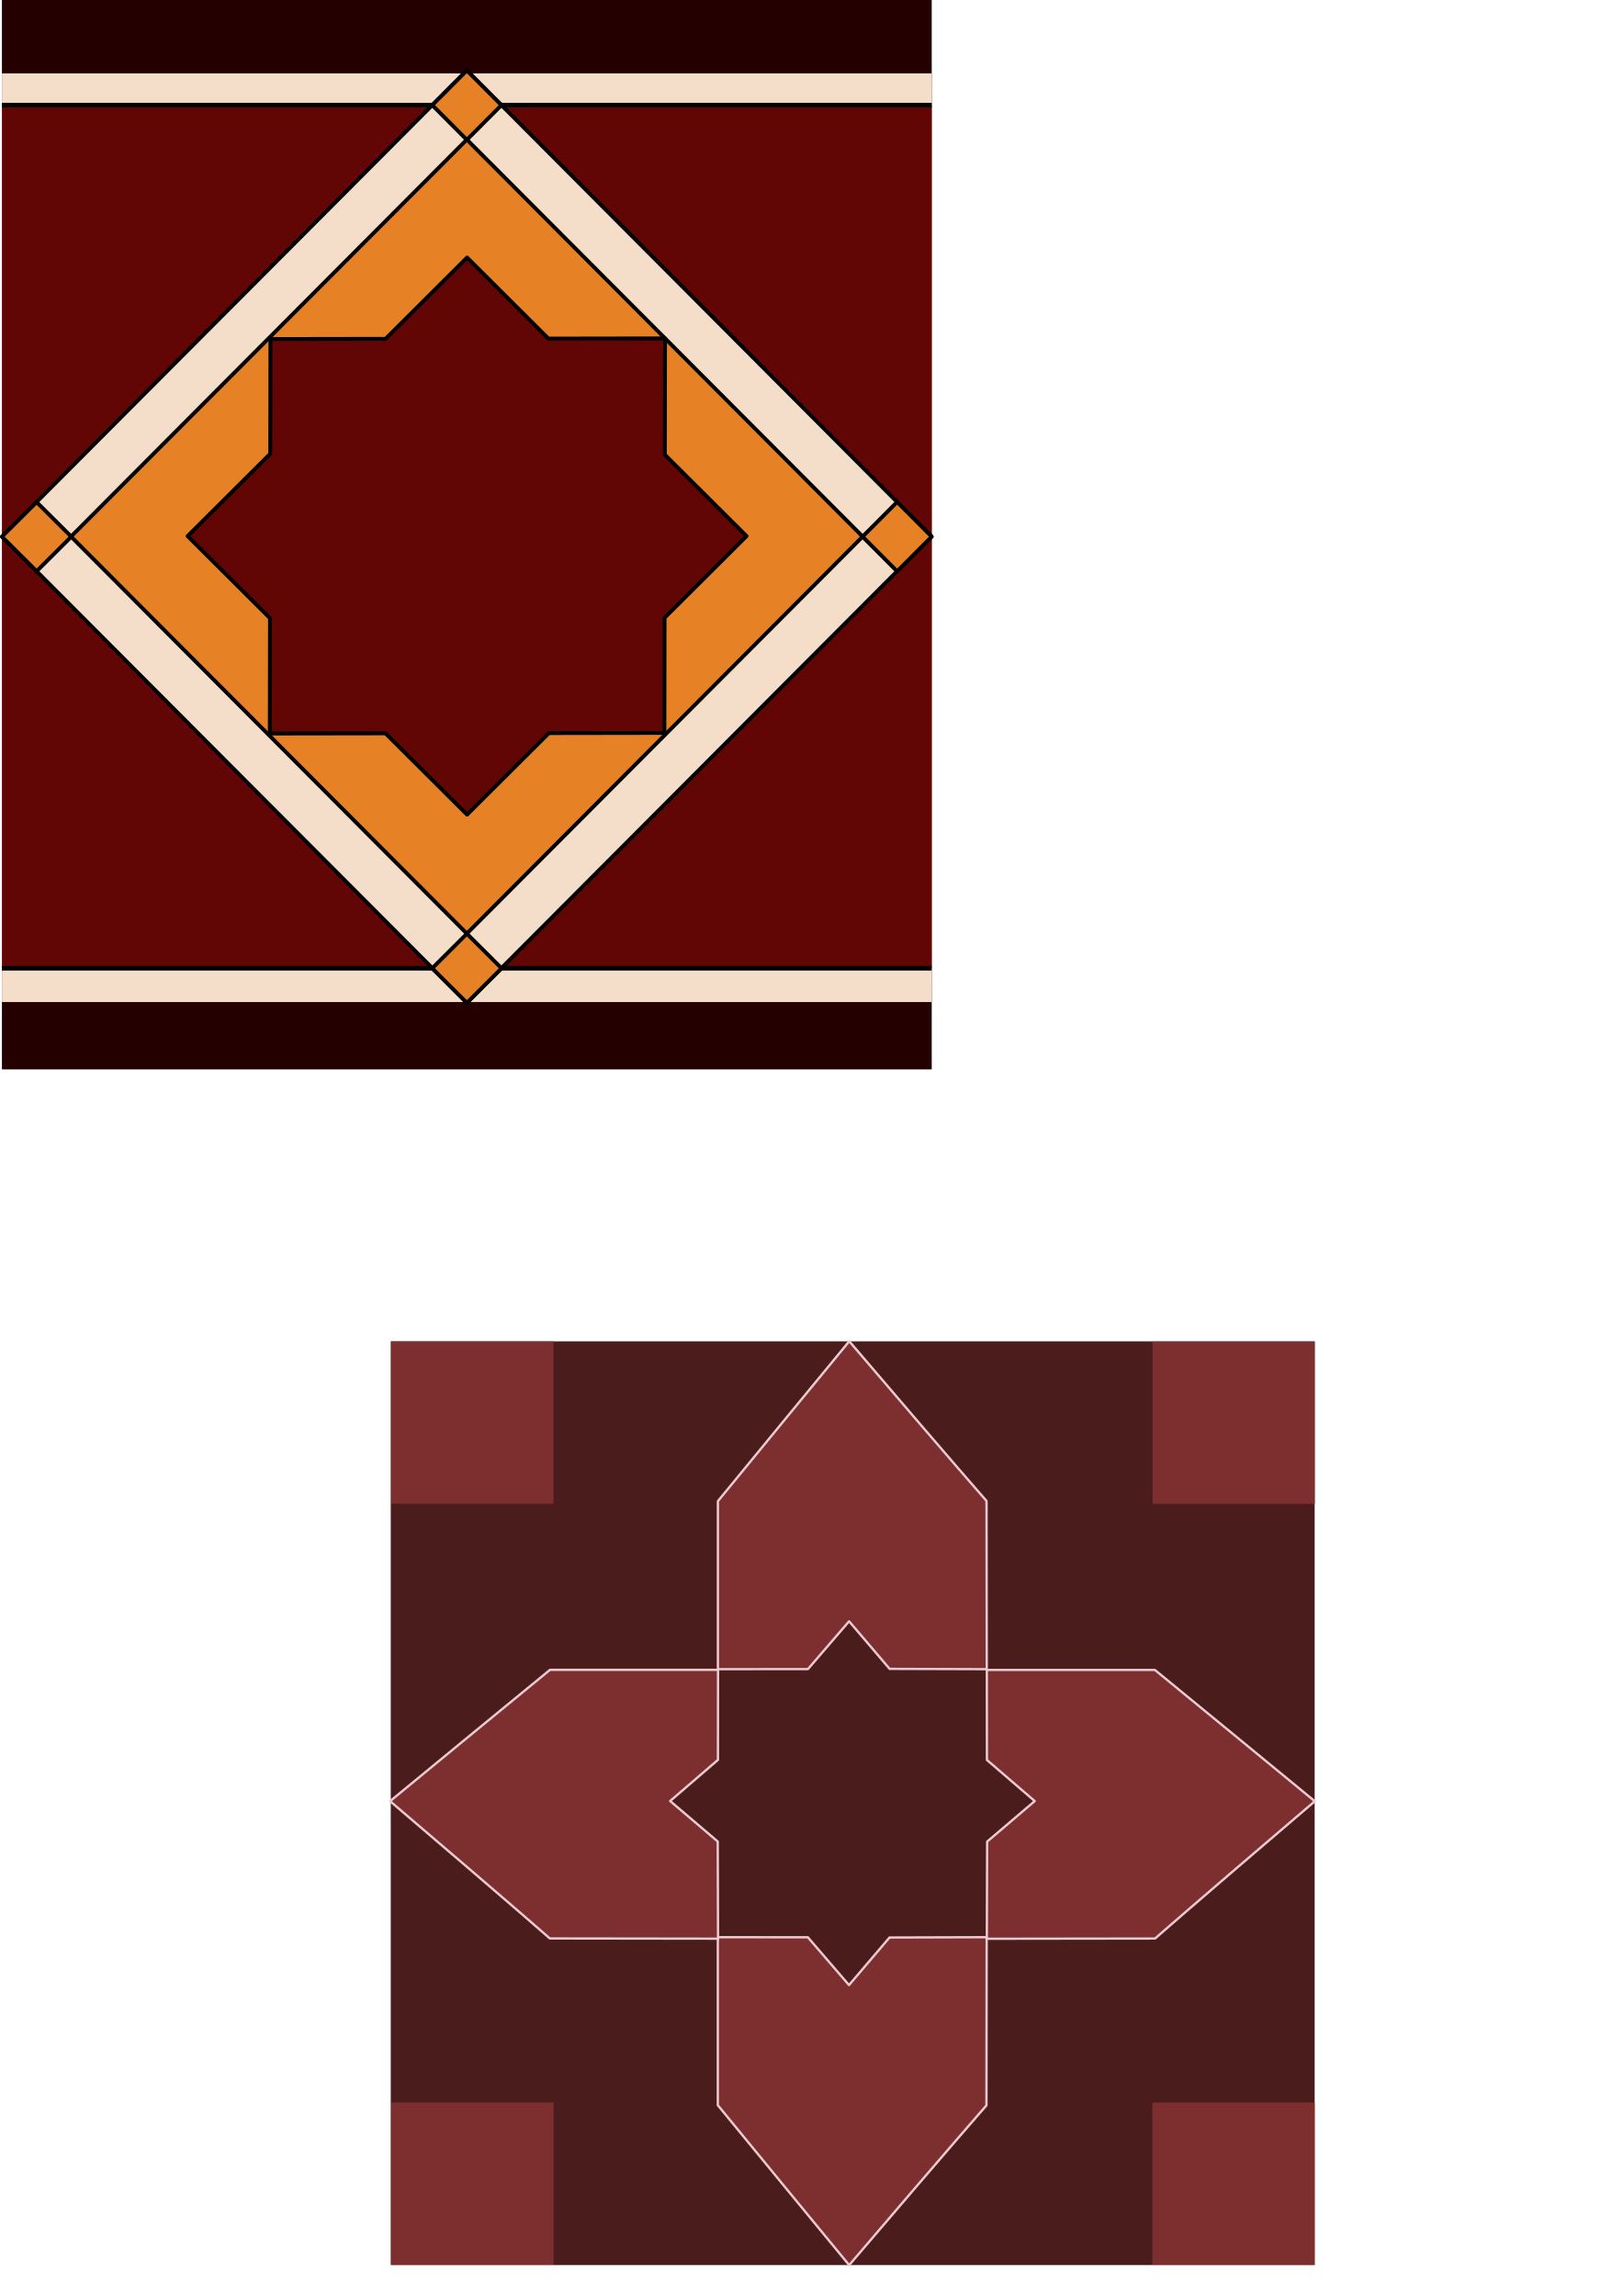
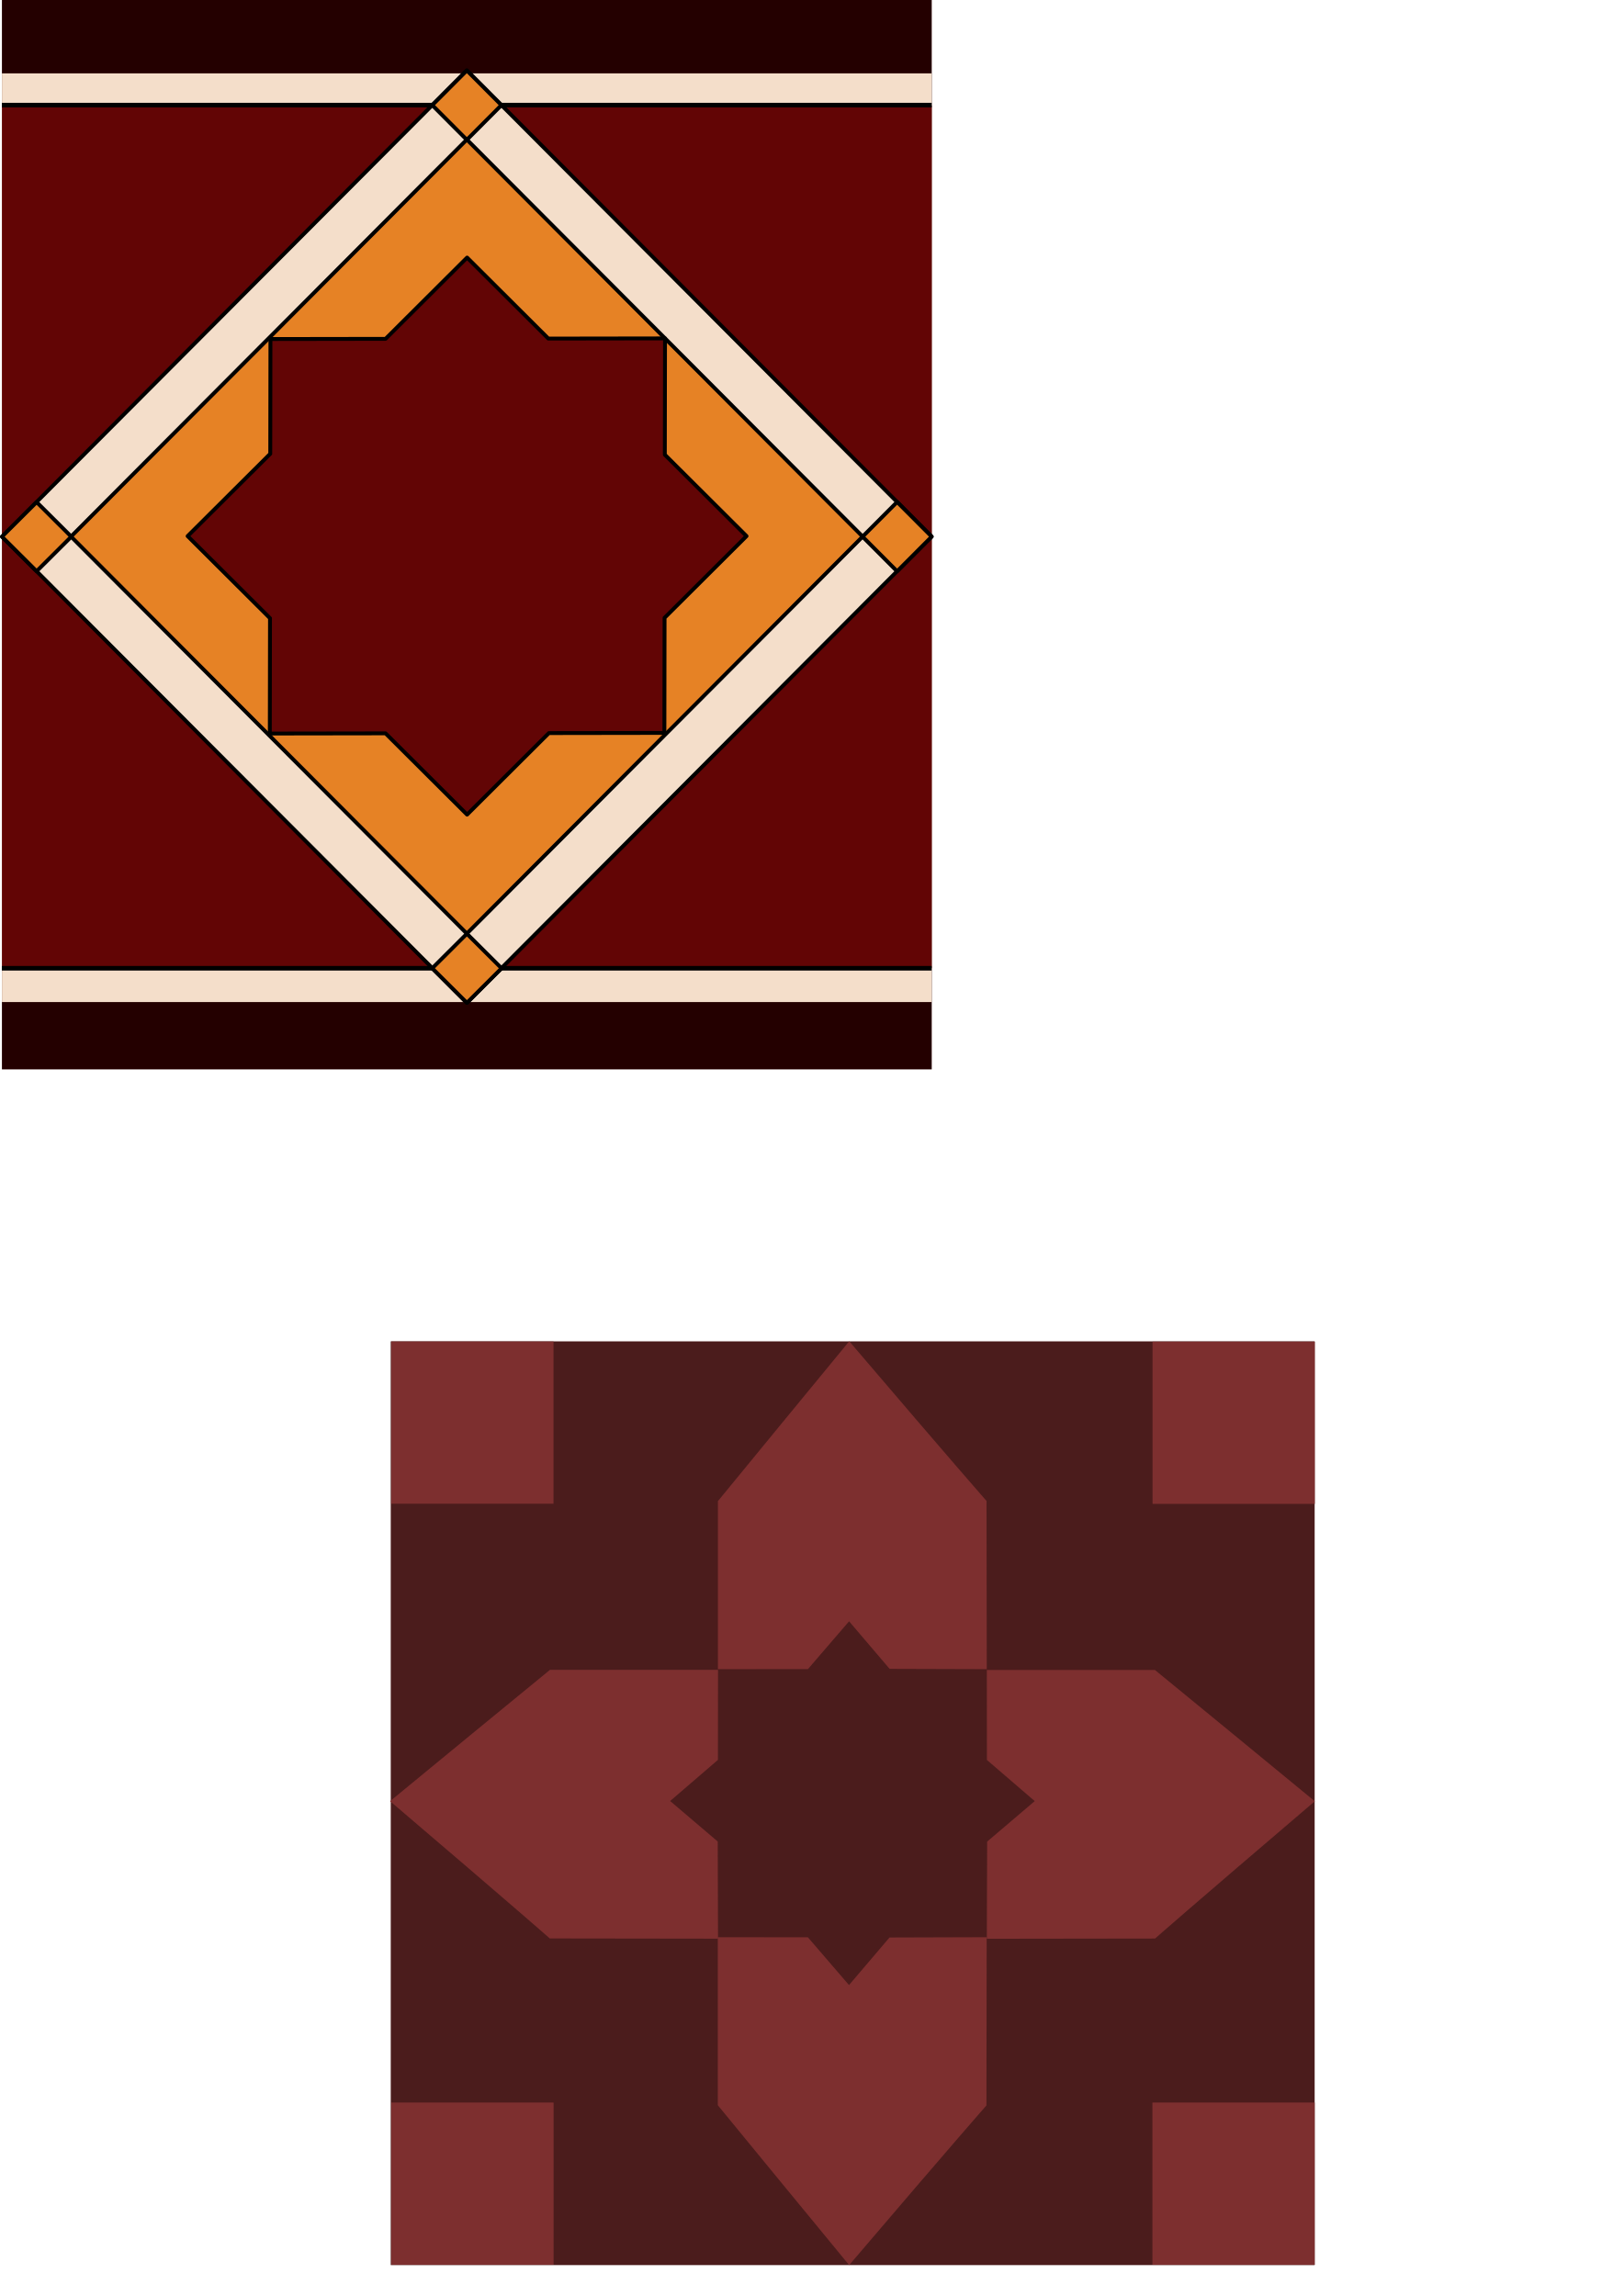
<svg xmlns="http://www.w3.org/2000/svg" width="210mm" height="297mm" viewBox="0 0 210 297" version="1.1" id="svg1">
  <defs id="defs1" />
  <g id="layer1" style="display:inline" transform="translate(-0.5291667,95.51458)">
    <rect style="fill:#4b1c1c;fill-opacity:1;stroke:none;stroke-width:0.2;stroke-linecap:round;stroke-linejoin:round;stroke-dasharray:none;stroke-opacity:1" id="rect2" width="119.492" height="119.492" x="51.067" y="77.996" />
    <rect style="fill:#7d2f2f;fill-opacity:1;stroke:none;stroke-width:0.2;stroke-linecap:round;stroke-linejoin:round;stroke-dasharray:none;stroke-opacity:1;paint-order:fill markers stroke" id="rect2-8" width="20.986" height="20.986" x="51.131" y="78.014" />
    <rect style="fill:#7d2f2f;fill-opacity:1;stroke:none;stroke-width:0.2;stroke-linecap:round;stroke-linejoin:bevel;stroke-dasharray:none;stroke-opacity:1;paint-order:fill markers stroke" id="rect2-8-1" width="20.986" height="20.986" x="149.592" y="78.035" />
    <rect style="fill:#7d2f2f;fill-opacity:1;stroke:none;stroke-width:0.2;stroke-linecap:round;stroke-linejoin:round;stroke-dasharray:none;stroke-opacity:1" id="rect2-8-1-2" width="20.986" height="20.986" x="149.576" y="176.461" />
    <rect style="fill:#7d2f2f;fill-opacity:1;stroke:none;stroke-width:0.2;stroke-linecap:round;stroke-linejoin:round;stroke-dasharray:none;stroke-opacity:1" id="rect2-8-1-2-2" width="20.986" height="20.986" x="51.14" y="176.46" />
-     <path id="rect3" style="fill:#7d2f2f;stroke:#edcbd2;stroke-width:0.3;stroke-linecap:round;stroke-linejoin:round;stroke-dasharray:none;stroke-opacity:1;fill-opacity:1" d="m 110.366,81.605 c 13.799,16.181 17.756,20.657 17.756,20.657 l 0.03,21.761 -12.567,-0.04 -5.24,-6.153 -5.32,6.181 -11.647,0.012 v -21.735 c 0,0 16.288,-19.863 16.988,-20.683 z" transform="translate(0,-3.62134)" />
-     <path id="rect3-6" style="fill:#7d2f2f;stroke:#edcbd2;stroke-width:0.3;stroke-linecap:round;stroke-linejoin:round;stroke-dasharray:none;stroke-opacity:1;fill-opacity:1" d="m 110.355,197.49 c 13.799,-16.181 17.756,-20.657 17.756,-20.657 l 0.03,-21.761 -12.567,0.04 -5.24,6.153 -5.32,-6.181 -11.647,-0.012 v 21.735 c 0,0 16.288,19.863 16.988,20.683 z" />
-     <path id="rect3-7" style="fill:#7d2f2f;stroke:#edcbd2;stroke-width:0.3;stroke-linecap:round;stroke-linejoin:round;stroke-dasharray:none;stroke-opacity:1;fill-opacity:1" d="m 170.578,137.488 c -16.181,13.799 -20.657,17.756 -20.657,17.756 l -21.761,0.03 0.04,-12.567 6.153,-5.24 -6.181,-5.32 -0.012,-11.647 h 21.735 c 0,0 19.863,16.288 20.683,16.988 z" />
-     <path id="rect3-6-9" style="fill:#7d2f2f;stroke:#edcbd2;stroke-width:0.3;stroke-linecap:round;stroke-linejoin:round;stroke-dasharray:none;stroke-opacity:1;fill-opacity:1" d="m 50.977,137.477 c 16.181,13.799 20.657,17.756 20.657,17.756 l 21.761,0.03 -0.04,-12.567 -6.153,-5.24 6.181,-5.32 0.012,-11.647 h -21.735 c 0,0 -19.863,16.288 -20.683,16.988 z" />
+     <path id="rect3" style="fill:#7d2f2f;stroke:none;stroke-width:0.3;stroke-linecap:round;stroke-linejoin:round;stroke-dasharray:none;stroke-opacity:1;fill-opacity:1" d="m 110.366,81.605 c 13.799,16.181 17.756,20.657 17.756,20.657 l 0.03,21.761 -12.567,-0.04 -5.24,-6.153 -5.32,6.181 -11.647,0.012 v -21.735 c 0,0 16.288,-19.863 16.988,-20.683 z" transform="translate(0,-3.62134)" />
+     <path id="rect3-6" style="fill:#7d2f2f;stroke:none;stroke-width:0.3;stroke-linecap:round;stroke-linejoin:round;stroke-dasharray:none;stroke-opacity:1;fill-opacity:1" d="m 110.355,197.49 c 13.799,-16.181 17.756,-20.657 17.756,-20.657 l 0.03,-21.761 -12.567,0.04 -5.24,6.153 -5.32,-6.181 -11.647,-0.012 v 21.735 c 0,0 16.288,19.863 16.988,20.683 z" />
+     <path id="rect3-7" style="fill:#7d2f2f;stroke:none;stroke-width:0.3;stroke-linecap:round;stroke-linejoin:round;stroke-dasharray:none;stroke-opacity:1;fill-opacity:1" d="m 170.578,137.488 c -16.181,13.799 -20.657,17.756 -20.657,17.756 l -21.761,0.03 0.04,-12.567 6.153,-5.24 -6.181,-5.32 -0.012,-11.647 h 21.735 c 0,0 19.863,16.288 20.683,16.988 z" />
+     <path id="rect3-6-9" style="fill:#7d2f2f;stroke:none;stroke-width:0.3;stroke-linecap:round;stroke-linejoin:round;stroke-dasharray:none;stroke-opacity:1;fill-opacity:1" d="m 50.977,137.477 c 16.181,13.799 20.657,17.756 20.657,17.756 l 21.761,0.03 -0.04,-12.567 -6.153,-5.24 6.181,-5.32 0.012,-11.647 h -21.735 c 0,0 -19.863,16.288 -20.683,16.988 z" />
  </g>
  <g id="layer2" transform="translate(-50.36316,-37.23564)">
    <rect style="display:inline;fill:#240000;fill-opacity:1;stroke:none;stroke-width:0.298;stroke-linecap:round;stroke-linejoin:round;stroke-dasharray:none;stroke-opacity:1" id="rect11-2" width="120.255" height="138.331" x="50.613" y="37.236" />
    <rect style="display:inline;fill:#f4deca;fill-opacity:1;stroke:none;stroke-width:0.278;stroke-linecap:round;stroke-linejoin:round;stroke-dasharray:none;stroke-opacity:1" id="rect11" width="120.254" height="120.131" x="50.613" y="46.726" />
    <rect style="display:inline;fill:#620505;fill-opacity:1;stroke:none;stroke-width:0.268;stroke-linecap:round;stroke-linejoin:round;stroke-dasharray:none;stroke-opacity:1" id="rect11-1" width="120.254" height="111.583" x="50.613" y="50.884" />
    <rect style="display:inline;fill:#000000;fill-opacity:1;stroke:none;stroke-width:0.019;stroke-linecap:round;stroke-linejoin:round;stroke-dasharray:none;stroke-opacity:1" id="rect11-1-3" width="120.254" height="0.59" x="50.602" y="50.535" />
    <rect style="display:inline;fill:#000000;fill-opacity:1;stroke:none;stroke-width:0.019;stroke-linecap:round;stroke-linejoin:round;stroke-dasharray:none;stroke-opacity:1" id="rect11-1-3-9" width="120.254" height="0.59" x="50.598" y="162.19" />
    <rect style="display:inline;opacity:1;fill:#f4deca;fill-opacity:1;stroke:#000000;stroke-width:0.5;stroke-linecap:round;stroke-linejoin:round;stroke-dasharray:none;stroke-opacity:1;paint-order:fill markers stroke" id="rect11-2-2" width="85.144" height="85.144" x="-45.713" y="-196.298" transform="matrix(-0.7059777,0.708234,-0.7059777,-0.708234,0,0)" />
    <rect style="fill:#e68225;fill-opacity:1;stroke:#000000;stroke-width:0.5;stroke-linecap:round;stroke-linejoin:round;stroke-dasharray:none;stroke-opacity:1;paint-order:fill markers stroke" id="rect11-2-2-0" width="6.334" height="6.334" x="-45.717" y="-196.309" transform="matrix(-0.7059777,0.708234,-0.7059777,-0.708234,0,0)" />
    <rect style="fill:#e68225;fill-opacity:1;stroke:#000000;stroke-width:0.5;stroke-linecap:round;stroke-linejoin:round;stroke-dasharray:none;stroke-opacity:1;paint-order:fill markers stroke" id="rect11-2-2-0-2" width="6.334" height="6.334" x="-45.708" y="-117.488" transform="matrix(-0.7059777,0.708234,-0.7059777,-0.708234,0,0)" />
    <rect style="fill:#e68225;fill-opacity:1;stroke:#000000;stroke-width:0.5;stroke-linecap:round;stroke-linejoin:round;stroke-dasharray:none;stroke-opacity:1;paint-order:fill markers stroke" id="rect11-2-2-0-0" width="6.334" height="6.334" x="33.472" y="111.271" transform="matrix(-0.708234,0.7059777,0.708234,0.7059777,0,0)" />
    <rect style="fill:#e68225;fill-opacity:1;stroke:#000000;stroke-width:0.5;stroke-linecap:round;stroke-linejoin:round;stroke-dasharray:none;stroke-opacity:1;paint-order:fill markers stroke" id="rect11-2-2-0-2-9" width="6.334" height="6.334" x="33.727" y="190.1" transform="matrix(-0.708234,0.7059777,0.708234,0.7059777,0,0)" />
    <rect style="fill:#e68225;fill-opacity:1;stroke:#000000;stroke-width:0.5;stroke-linecap:round;stroke-linejoin:round;stroke-dasharray:none;stroke-opacity:1;paint-order:fill markers stroke" id="rect11-2-2-1" width="72.514" height="72.514" x="-39.399" y="-189.977" transform="matrix(-0.7059777,0.708234,-0.7059777,-0.708234,0,0)" />
    <path id="rect11-2-2-1-3" style="fill:#620505;fill-opacity:1;stroke:#000000;stroke-width:0.5;stroke-linecap:round;stroke-linejoin:round;stroke-dasharray:none;stroke-opacity:1;paint-order:fill markers stroke" d="m -110.886,-70.733 10.526,-10.493 14.89,-1.6e-5 9.2e-5,-14.842 10.669,-10.635 -10.67,-10.636 -3.1e-5,-14.919 -14.966,-1.1e-4 -10.564,-10.531 -10.564,10.531 -14.937,-6e-5 -1e-5,14.889 -10.584,10.55 10.584,10.55 -2.9e-4,15.043 15.09,-2.13e-4 z" transform="matrix(-0.9999987,0.00159542,0.00159542,-0.9999987,0,0)" />
  </g>
</svg>
